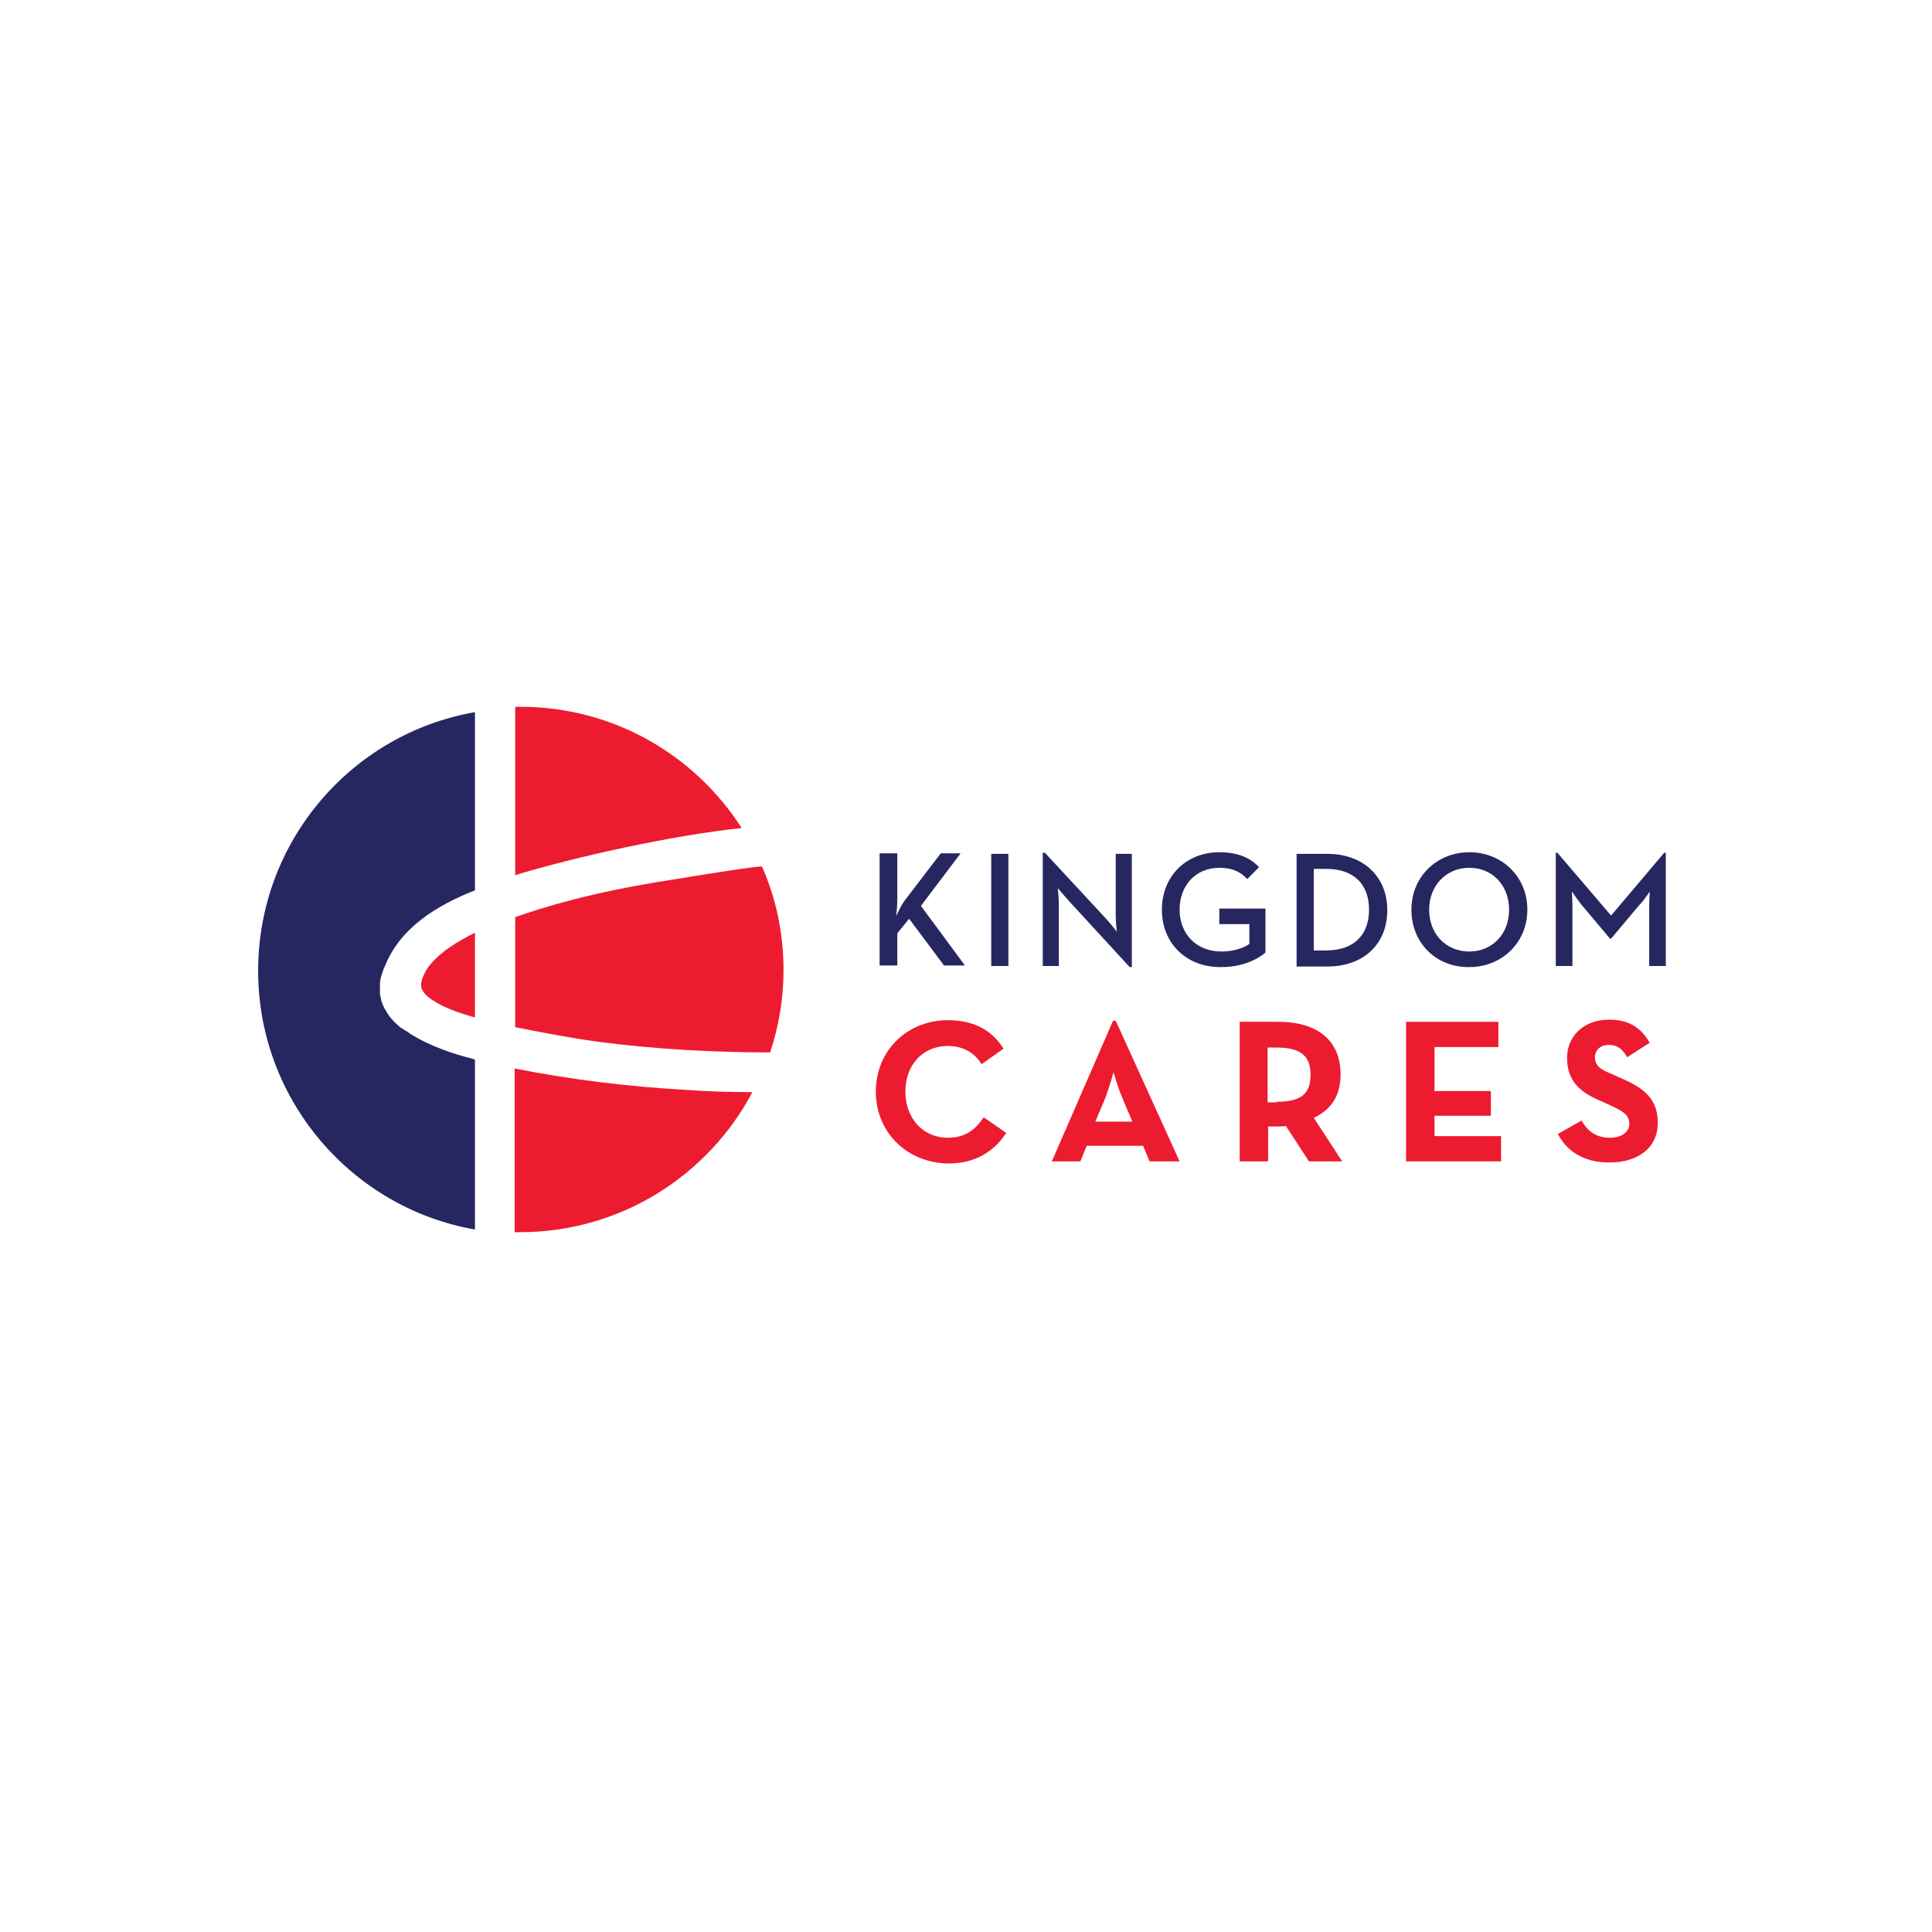
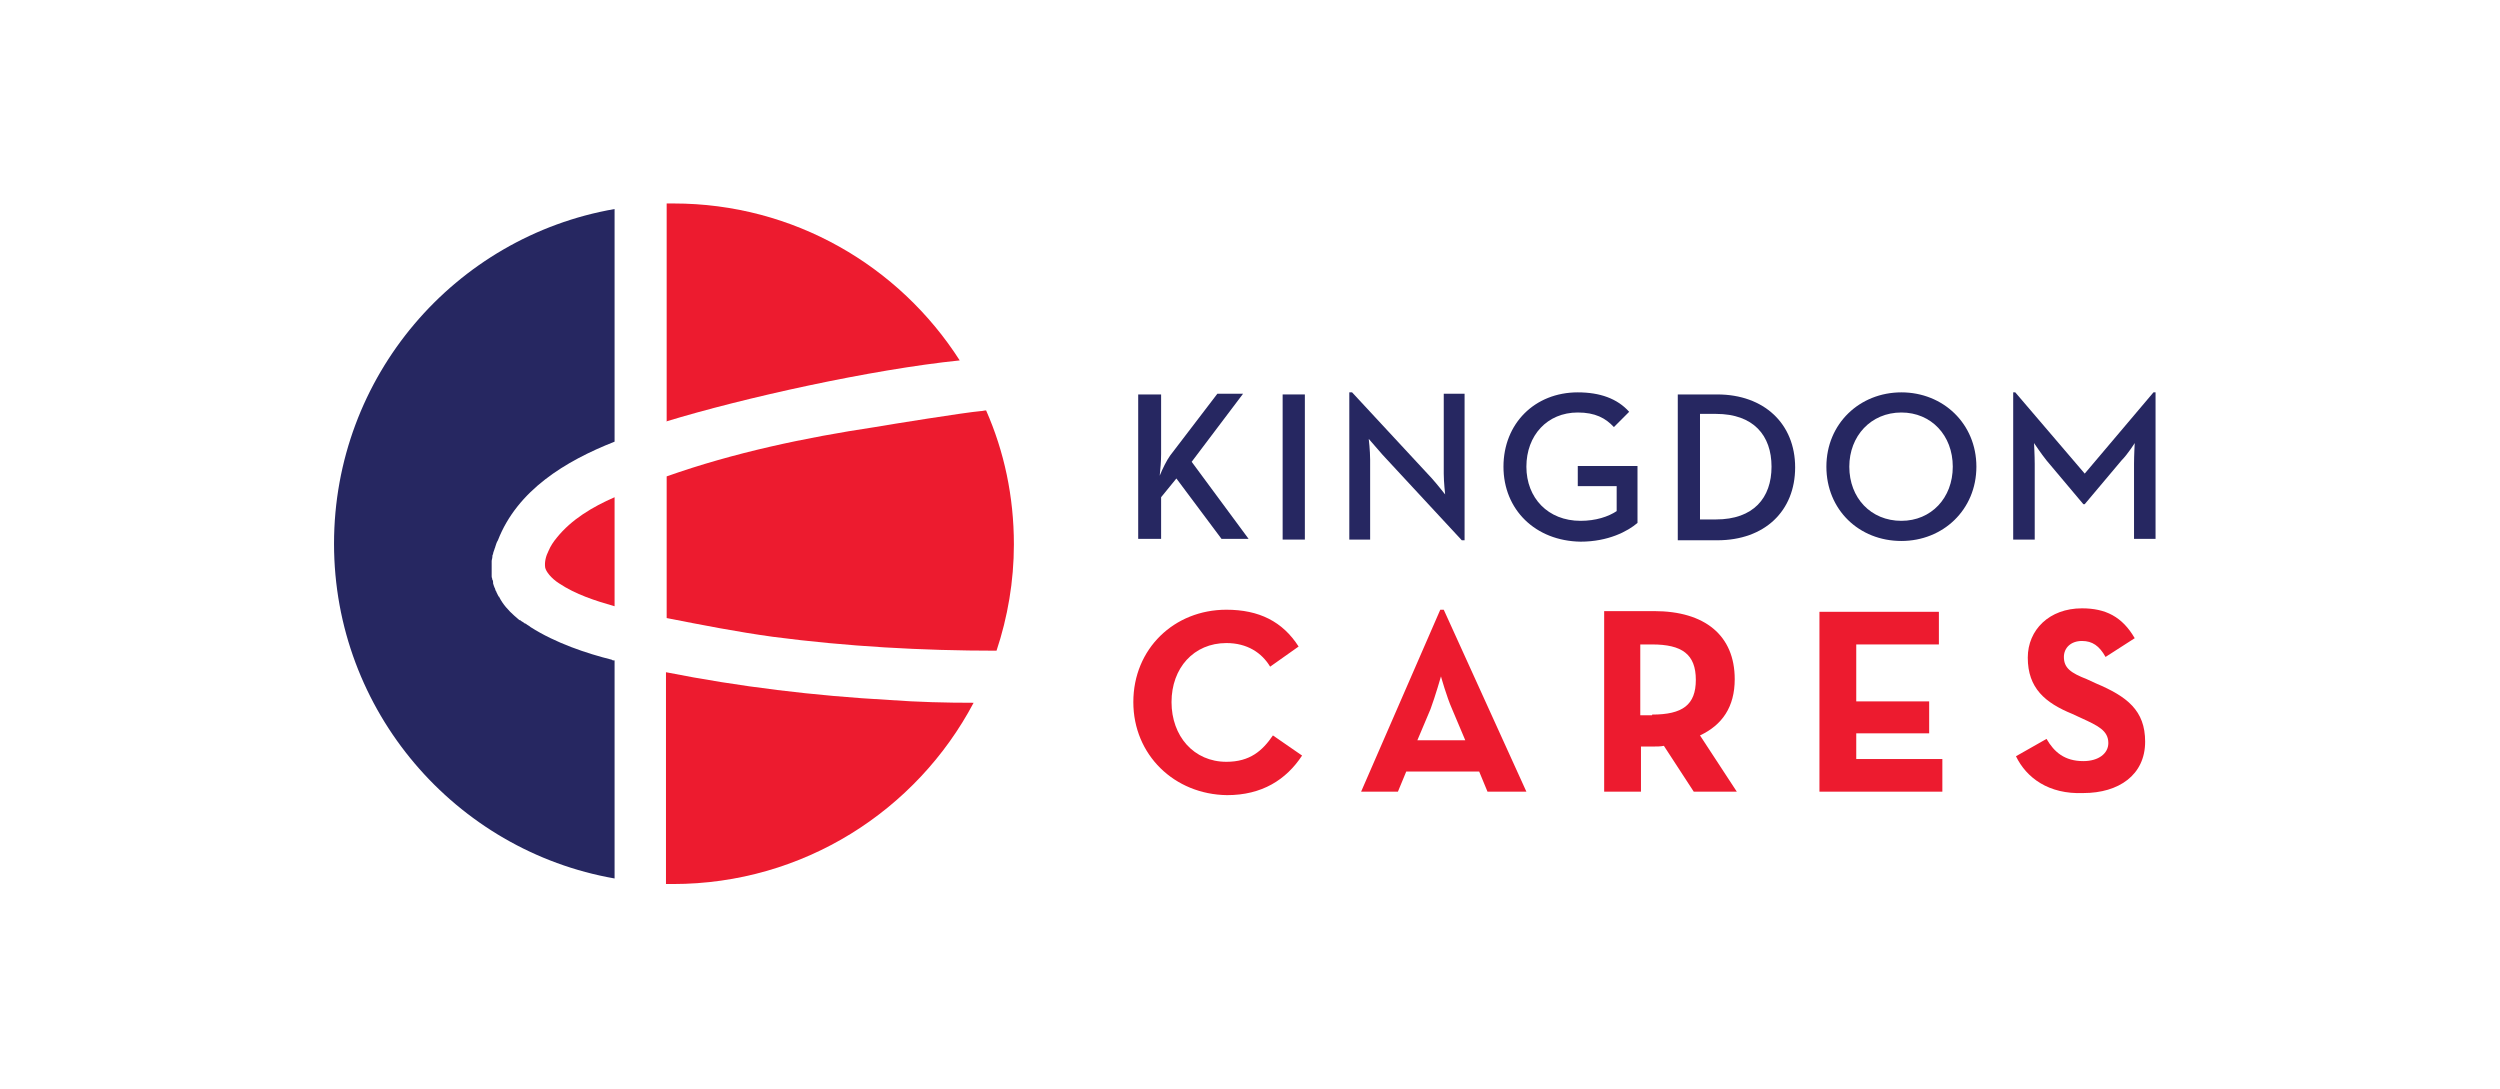
- <svg xmlns="http://www.w3.org/2000/svg" version="1.1" id="Layer_1" x="0px" y="0px" viewBox="0 0 360 360" style="enable-background:new 0 0 360 360;" xml:space="preserve">
+ <svg xmlns="http://www.w3.org/2000/svg" version="1.1" id="Layer_1" x="0px" y="0px" viewBox="0 0 360 156.7" style="enable-background:new 0 0 360 156.7;" xml:space="preserve">
  <style type="text/css">
	.st0{fill:#ED1B2F;}
	.st1{fill:#262761;}
</style>
  <g>
-     <path class="st0" d="M141.2,161.5c-2.3,0.2-12.9,1.9-15.2,2.3c-10,1.5-20.4,3.7-30,7.1v20.5c5.1,1,10.2,2,15.3,2.7   c10.7,1.4,21.5,2,32.2,2c1.6-4.8,2.5-10,2.5-15.3c0-6.9-1.4-13.4-4-19.3C141.7,161.4,141.5,161.5,141.2,161.5" />
-     <path class="st0" d="M95.9,163.1c11.1-3.4,29.6-7.5,42.3-8.8c-8.7-13.6-23.9-22.6-41.2-22.6c-0.3,0-0.7,0-1,0V163.1z" />
-     <path class="st0" d="M80.2,179.7c-0.5,0.6-0.9,1.2-1.2,1.9c-0.4,0.8-0.6,1.6-0.5,2.4c0.1,0.6,0.9,1.6,2,2.3c2.4,1.6,5.2,2.5,8,3.3   v-15.8C85.3,175.4,82.3,177.2,80.2,179.7" />
-     <path class="st0" d="M128.1,203.1c-10.8-0.6-21.6-1.9-32.2-4v30.5c0.3,0,0.7,0,1,0c18.8,0,35.1-10.6,43.3-26.1   C136.2,203.5,132.2,203.4,128.1,203.1" />
-     <path class="st1" d="M88.4,197.4c-0.1,0-0.2,0-0.3-0.1c-3.6-0.9-8.1-2.4-11.7-4.7c0,0,0,0,0,0c-0.2-0.2-0.5-0.3-0.7-0.5   c0,0,0,0-0.1,0c-0.2-0.2-0.5-0.3-0.7-0.5c0,0,0,0-0.1,0c-0.2-0.2-0.5-0.4-0.7-0.6c0,0,0,0,0,0c-0.9-0.8-1.7-1.7-2.2-2.7   c0,0,0-0.1-0.1-0.1c-0.1-0.2-0.2-0.4-0.3-0.6c0-0.1-0.1-0.2-0.1-0.2c-0.1-0.2-0.1-0.4-0.2-0.5c0-0.1-0.1-0.2-0.1-0.3   c-0.1-0.2-0.1-0.3-0.1-0.5c0-0.1,0-0.2-0.1-0.3c0-0.2-0.1-0.3-0.1-0.5c0-0.1,0-0.2,0-0.4c0-0.2,0-0.3,0-0.5c0-0.1,0-0.2,0-0.4   c0-0.2,0-0.4,0-0.5c0-0.1,0-0.3,0-0.4c0-0.2,0.1-0.4,0.1-0.6c0-0.1,0-0.3,0.1-0.4c0-0.2,0.1-0.4,0.2-0.7c0-0.1,0.1-0.2,0.1-0.3   c0.1-0.3,0.2-0.7,0.4-1c2.8-7.2,9.7-11.4,16.8-14.2v-33.2c-23,4-40.4,24.1-40.4,48.2c0,24.1,17.5,44.2,40.4,48.2V197.4z" />
-     <path class="st1" d="M168.5,167.9l6.8-8.9h3.7l-7.4,9.8l8.2,11.1h-3.9l-6.5-8.7l-2.2,2.7v6h-3.3v-20.9h3.3v8.6c0,1-0.1,2.2-0.2,3.1   C167.4,169.8,168,168.6,168.5,167.9" />
+     <path class="st0" d="M141.2,59.2c-2.3,0.2-12.9,1.9-15.2,2.3c-10,1.5-20.4,3.7-30,7.1V89c5.1,1,10.2,2,15.3,2.7   c10.7,1.4,21.5,2,32.2,2c1.6-4.8,2.5-10,2.5-15.3c0-6.9-1.4-13.4-4-19.3C141.7,59.1,141.5,59.2,141.2,59.2" />
+     <path class="st0" d="M95.9,60.7c11.1-3.4,29.6-7.5,42.3-8.8c-8.7-13.6-23.9-22.6-41.2-22.6c-0.3,0-0.7,0-1,0V60.7z" />
+     <path class="st0" d="M80.2,77.4c-0.5,0.6-0.9,1.2-1.2,1.9c-0.4,0.8-0.6,1.6-0.5,2.4c0.1,0.6,0.9,1.6,2,2.3c2.4,1.6,5.2,2.5,8,3.3   V71.6C85.3,73,82.3,74.8,80.2,77.4" />
+     <path class="st0" d="M128.1,100.8c-10.8-0.6-21.6-1.9-32.2-4v30.5c0.3,0,0.7,0,1,0c18.8,0,35.1-10.6,43.3-26.1   C136.2,101.2,132.2,101.1,128.1,100.8" />
+     <path class="st1" d="M88.4,95.1c-0.1,0-0.2,0-0.3-0.1c-3.6-0.9-8.1-2.4-11.7-4.7c0,0,0,0,0,0c-0.2-0.2-0.5-0.3-0.7-0.5   c0,0,0,0-0.1,0c-0.2-0.2-0.5-0.3-0.7-0.5c0,0,0,0-0.1,0c-0.2-0.2-0.5-0.4-0.7-0.6c0,0,0,0,0,0c-0.9-0.8-1.7-1.7-2.2-2.7   c0,0,0-0.1-0.1-0.1c-0.1-0.2-0.2-0.4-0.3-0.6c0-0.1-0.1-0.2-0.1-0.2c-0.1-0.2-0.1-0.4-0.2-0.5c0-0.1-0.1-0.2-0.1-0.3   c-0.1-0.2-0.1-0.3-0.1-0.5c0-0.1,0-0.2-0.1-0.3c0-0.2-0.1-0.3-0.1-0.5c0-0.1,0-0.2,0-0.4c0-0.2,0-0.3,0-0.5c0-0.1,0-0.2,0-0.4   c0-0.2,0-0.4,0-0.5c0-0.1,0-0.3,0-0.4c0-0.2,0.1-0.4,0.1-0.6c0-0.1,0-0.3,0.1-0.4c0-0.2,0.1-0.4,0.2-0.7c0-0.1,0.1-0.2,0.1-0.3   c0.1-0.3,0.2-0.7,0.4-1c2.8-7.2,9.7-11.4,16.8-14.2V30.1c-23,4-40.4,24.1-40.4,48.2c0,24.1,17.5,44.2,40.4,48.2V95.1z" />
+     <path class="st1" d="M168.5,65.6l6.8-8.9h3.7l-7.4,9.8l8.2,11.1h-3.9l-6.5-8.7l-2.2,2.7v6h-3.3V56.8h3.3v8.6c0,1-0.1,2.2-0.2,3.1   C167.4,67.5,168,66.3,168.5,65.6" />
  </g>
-   <rect x="184.7" y="159.1" class="st1" width="3.2" height="20.9" />
+   <rect x="184.7" y="56.8" class="st1" width="3.2" height="20.9" />
  <g>
-     <path class="st1" d="M199.1,167.8c-0.8-0.9-2-2.3-2-2.3s0.2,1.7,0.2,3V180h-3v-21.1h0.4l11.5,12.4c0.8,0.9,1.9,2.3,1.9,2.3   s-0.2-1.8-0.2-3v-11.5h3v21.1h-0.4L199.1,167.8z" />
-     <path class="st1" d="M216.5,169.5c0-6.2,4.5-10.7,10.7-10.7c3.2,0,5.7,0.9,7.4,2.8l-2.2,2.2c-1.2-1.3-2.7-2.1-5.2-2.1   c-4.4,0-7.4,3.3-7.4,7.8c0,4.5,3.1,7.8,7.8,7.8c2.2,0,4-0.6,5.2-1.4v-3.7h-5.6v-2.9h8.6v8.2c-1.4,1.2-4.2,2.7-8.2,2.7   C221.1,180.3,216.5,175.8,216.5,169.5" />
-     <path class="st1" d="M247.1,177.1c5.4,0,8-3.1,8-7.6c0-4.5-2.6-7.6-8-7.6h-2.3v15.2H247.1z M241.6,159.1h5.7   c6.7,0,11.2,4.2,11.2,10.5c0,6.3-4.4,10.5-11.2,10.5h-5.7V159.1z" />
-     <path class="st1" d="M281.2,169.5c0-4.5-3.1-7.8-7.4-7.8c-4.4,0-7.5,3.4-7.5,7.8c0,4.5,3.1,7.8,7.5,7.8   C278.1,177.3,281.2,174,281.2,169.5 M263,169.5c0-6.2,4.8-10.7,10.8-10.7c6,0,10.8,4.5,10.8,10.7c0,6.2-4.8,10.7-10.8,10.7   C267.7,180.3,263,175.8,263,169.5" />
-     <path class="st1" d="M289.9,158.9h0.3l10,11.7l9.9-11.7h0.3V180h-3.1v-10.9c0-1.2,0.1-3,0.1-3s-1,1.6-1.9,2.5l-5.3,6.3H300   l-5.3-6.3c-0.8-1-1.8-2.5-1.8-2.5s0.1,1.8,0.1,3V180h-3.1V158.9z" />
-     <path class="st0" d="M163.2,203.4c0-7.7,5.9-13.3,13.4-13.3c4.7,0,8.1,1.7,10.4,5.3l-4.1,2.9c-1.2-2-3.3-3.4-6.3-3.4   c-4.7,0-7.9,3.6-7.9,8.5c0,4.9,3.2,8.6,7.9,8.6c3.4,0,5.2-1.6,6.7-3.8l4.2,2.9c-2.3,3.5-5.8,5.7-10.8,5.7   C169.1,216.7,163.2,211.1,163.2,203.4" />
-     <path class="st0" d="M211,209l-1.9-4.5c-0.8-1.8-1.6-4.7-1.6-4.7s-0.8,2.8-1.5,4.7l-1.9,4.5H211z M207.4,190.2h0.5l11.9,26.2h-5.6   l-1.2-2.9h-10.5l-1.2,2.9H196L207.4,190.2z" />
-     <path class="st0" d="M237.9,205.3c4.4,0,6.3-1.4,6.3-5c0-3.7-2-5.1-6.3-5.1h-1.7v10.2H237.9z M250.1,216.4h-6.2l-4.3-6.6   c-0.5,0.1-1,0.1-1.5,0.1h-1.8v6.5h-5.3v-26h7.2c7.3,0,11.6,3.5,11.6,9.8c0,4-1.8,6.6-5,8.1L250.1,216.4z" />
+     <path class="st1" d="M199.1,65.5c-0.8-0.9-2-2.3-2-2.3s0.2,1.7,0.2,3v11.5h-3V56.5h0.4l11.5,12.4c0.8,0.9,1.9,2.3,1.9,2.3   s-0.2-1.8-0.2-3V56.7h3v21.1h-0.4L199.1,65.5z" />
+     <path class="st1" d="M216.5,67.2c0-6.2,4.5-10.7,10.7-10.7c3.2,0,5.7,0.9,7.4,2.8l-2.2,2.2c-1.2-1.3-2.7-2.1-5.2-2.1   c-4.4,0-7.4,3.3-7.4,7.8c0,4.5,3.1,7.8,7.8,7.8c2.2,0,4-0.6,5.2-1.4V70h-5.6v-2.9h8.6v8.2c-1.4,1.2-4.2,2.7-8.2,2.7   C221.1,77.9,216.5,73.4,216.5,67.2" />
+     <path class="st1" d="M247.1,74.8c5.4,0,8-3.1,8-7.6c0-4.5-2.6-7.6-8-7.6h-2.3v15.2H247.1z M241.6,56.8h5.7   c6.7,0,11.2,4.2,11.2,10.5c0,6.3-4.4,10.5-11.2,10.5h-5.7V56.8z" />
+     <path class="st1" d="M281.2,67.2c0-4.5-3.1-7.8-7.4-7.8c-4.4,0-7.5,3.4-7.5,7.8c0,4.5,3.1,7.8,7.5,7.8   C278.1,75,281.2,71.7,281.2,67.2 M263,67.2c0-6.2,4.8-10.7,10.8-10.7c6,0,10.8,4.5,10.8,10.7c0,6.2-4.8,10.7-10.8,10.7   C267.7,77.9,263,73.4,263,67.2" />
+     <path class="st1" d="M289.9,56.5h0.3l10,11.7l9.9-11.7h0.3v21.1h-3.1V66.8c0-1.2,0.1-3,0.1-3s-1,1.6-1.9,2.5l-5.3,6.3H300l-5.3-6.3   c-0.8-1-1.8-2.5-1.8-2.5s0.1,1.8,0.1,3v10.9h-3.1V56.5z" />
+     <path class="st0" d="M163.2,101.1c0-7.7,5.9-13.3,13.4-13.3c4.7,0,8.1,1.7,10.4,5.3l-4.1,2.9c-1.2-2-3.3-3.4-6.3-3.4   c-4.7,0-7.9,3.6-7.9,8.5c0,4.9,3.2,8.6,7.9,8.6c3.4,0,5.2-1.6,6.7-3.8l4.2,2.9c-2.3,3.5-5.8,5.7-10.8,5.7   C169.1,114.4,163.2,108.7,163.2,101.1" />
+     <path class="st0" d="M211,106.6l-1.9-4.5c-0.8-1.8-1.6-4.7-1.6-4.7s-0.8,2.8-1.5,4.7l-1.9,4.5H211z M207.4,87.8h0.5l11.9,26.2h-5.6   l-1.2-2.9h-10.5l-1.2,2.9H196L207.4,87.8z" />
+     <path class="st0" d="M237.9,102.9c4.4,0,6.3-1.4,6.3-5c0-3.7-2-5.1-6.3-5.1h-1.7v10.2H237.9z M250.1,114h-6.2l-4.3-6.6   c-0.5,0.1-1,0.1-1.5,0.1h-1.8v6.5h-5.3v-26h7.2c7.3,0,11.6,3.5,11.6,9.8c0,4-1.8,6.6-5,8.1L250.1,114z" />
  </g>
-   <polygon class="st0" points="262,190.4 279.2,190.4 279.2,195.1 267.3,195.1 267.3,203.3 277.8,203.3 277.8,207.9 267.3,207.9   267.3,211.7 279.7,211.7 279.7,216.4 262,216.4 " />
+   <polygon class="st0" points="262,88.1 279.2,88.1 279.2,92.8 267.3,92.8 267.3,101 277.8,101 277.8,105.6 267.3,105.6 267.3,109.3   279.7,109.3 279.7,114 262,114 " />
  <g>
-     <path class="st0" d="M290.3,211.3l4.4-2.5c1.1,1.9,2.6,3.2,5.3,3.2c2.2,0,3.6-1.1,3.6-2.6c0-1.8-1.5-2.5-3.9-3.6l-1.3-0.6   c-3.9-1.6-6.4-3.7-6.4-8.1c0-4,3.1-7.1,7.8-7.1c3.4,0,5.8,1.2,7.6,4.3l-4.2,2.7c-0.9-1.6-1.9-2.3-3.4-2.3c-1.6,0-2.6,1-2.6,2.3   c0,1.6,1,2.3,3.3,3.2l1.3,0.6c4.5,1.9,7.1,3.9,7.1,8.4c0,4.8-3.8,7.4-8.9,7.4C295,216.7,291.8,214.3,290.3,211.3" />
+     <path class="st0" d="M290.3,108.9l4.4-2.5c1.1,1.9,2.6,3.2,5.3,3.2c2.2,0,3.6-1.1,3.6-2.6c0-1.8-1.5-2.5-3.9-3.6l-1.3-0.6   c-3.9-1.6-6.4-3.7-6.4-8.1c0-4,3.1-7.1,7.8-7.1c3.4,0,5.8,1.2,7.6,4.3l-4.2,2.7c-0.9-1.6-1.9-2.3-3.4-2.3c-1.6,0-2.6,1-2.6,2.3   c0,1.6,1,2.3,3.3,3.2l1.3,0.6c4.5,1.9,7.1,3.9,7.1,8.4c0,4.8-3.8,7.4-8.9,7.4C295,114.4,291.8,112,290.3,108.9" />
  </g>
</svg>
